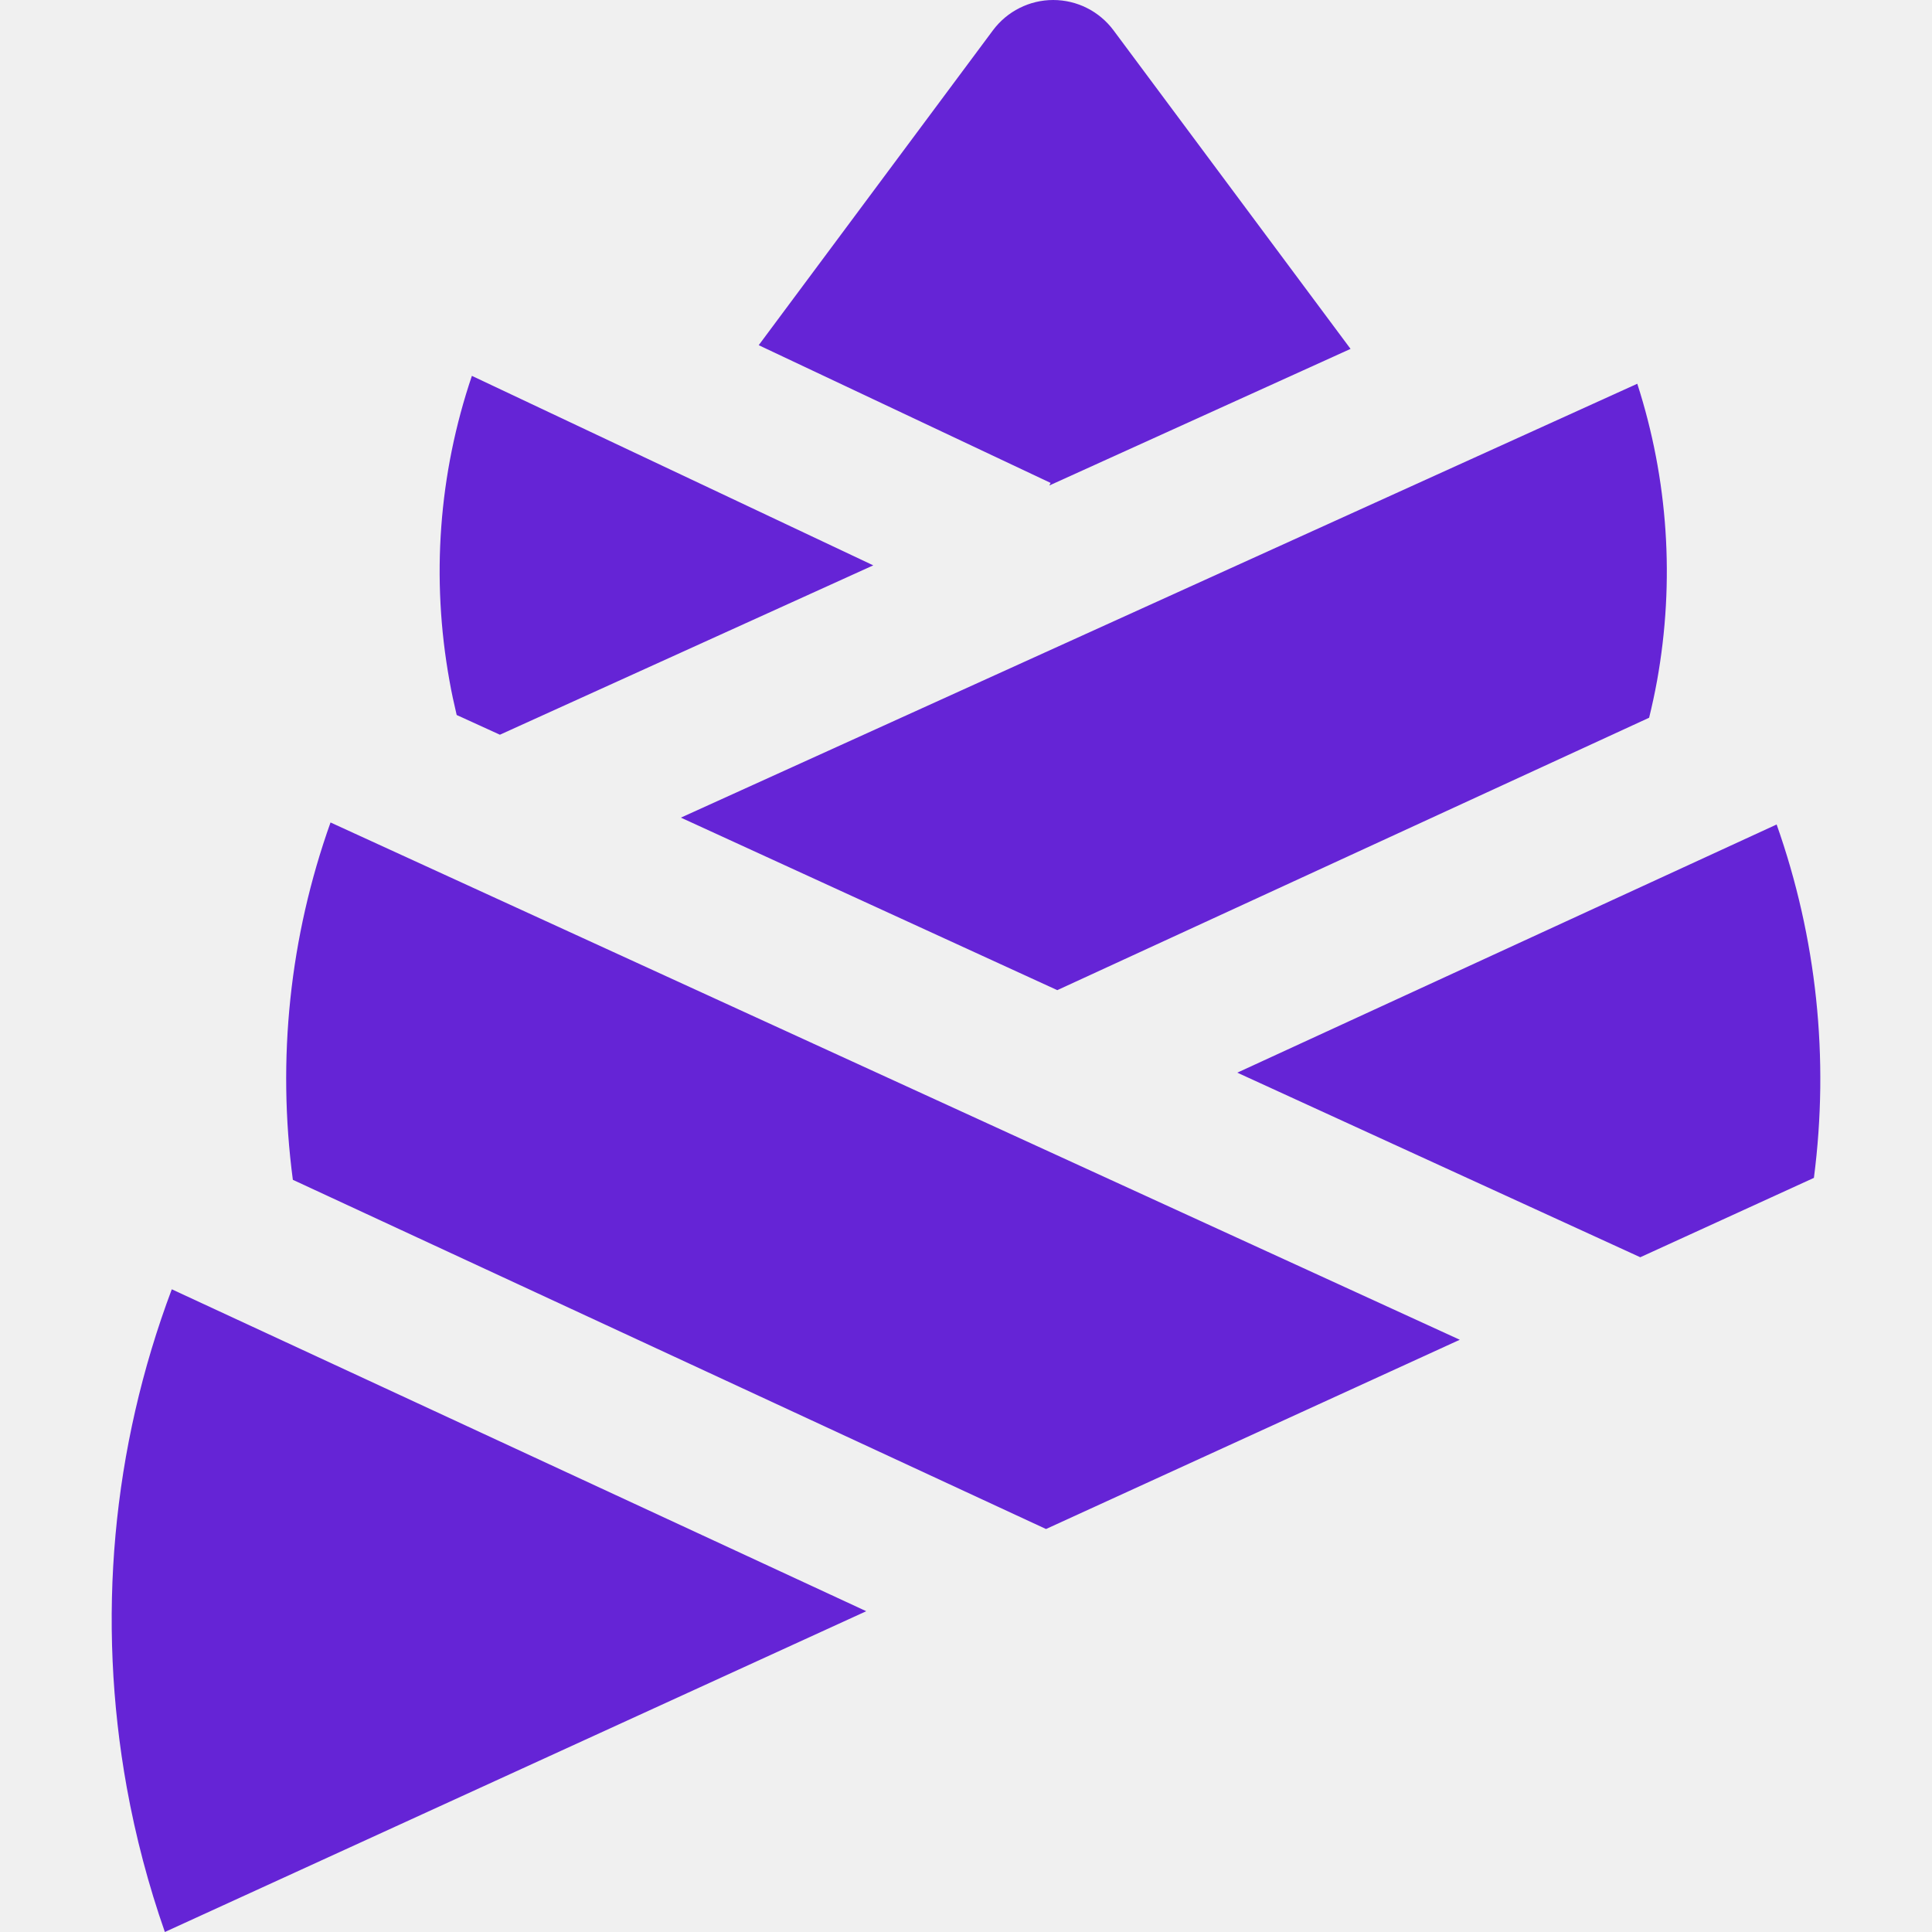
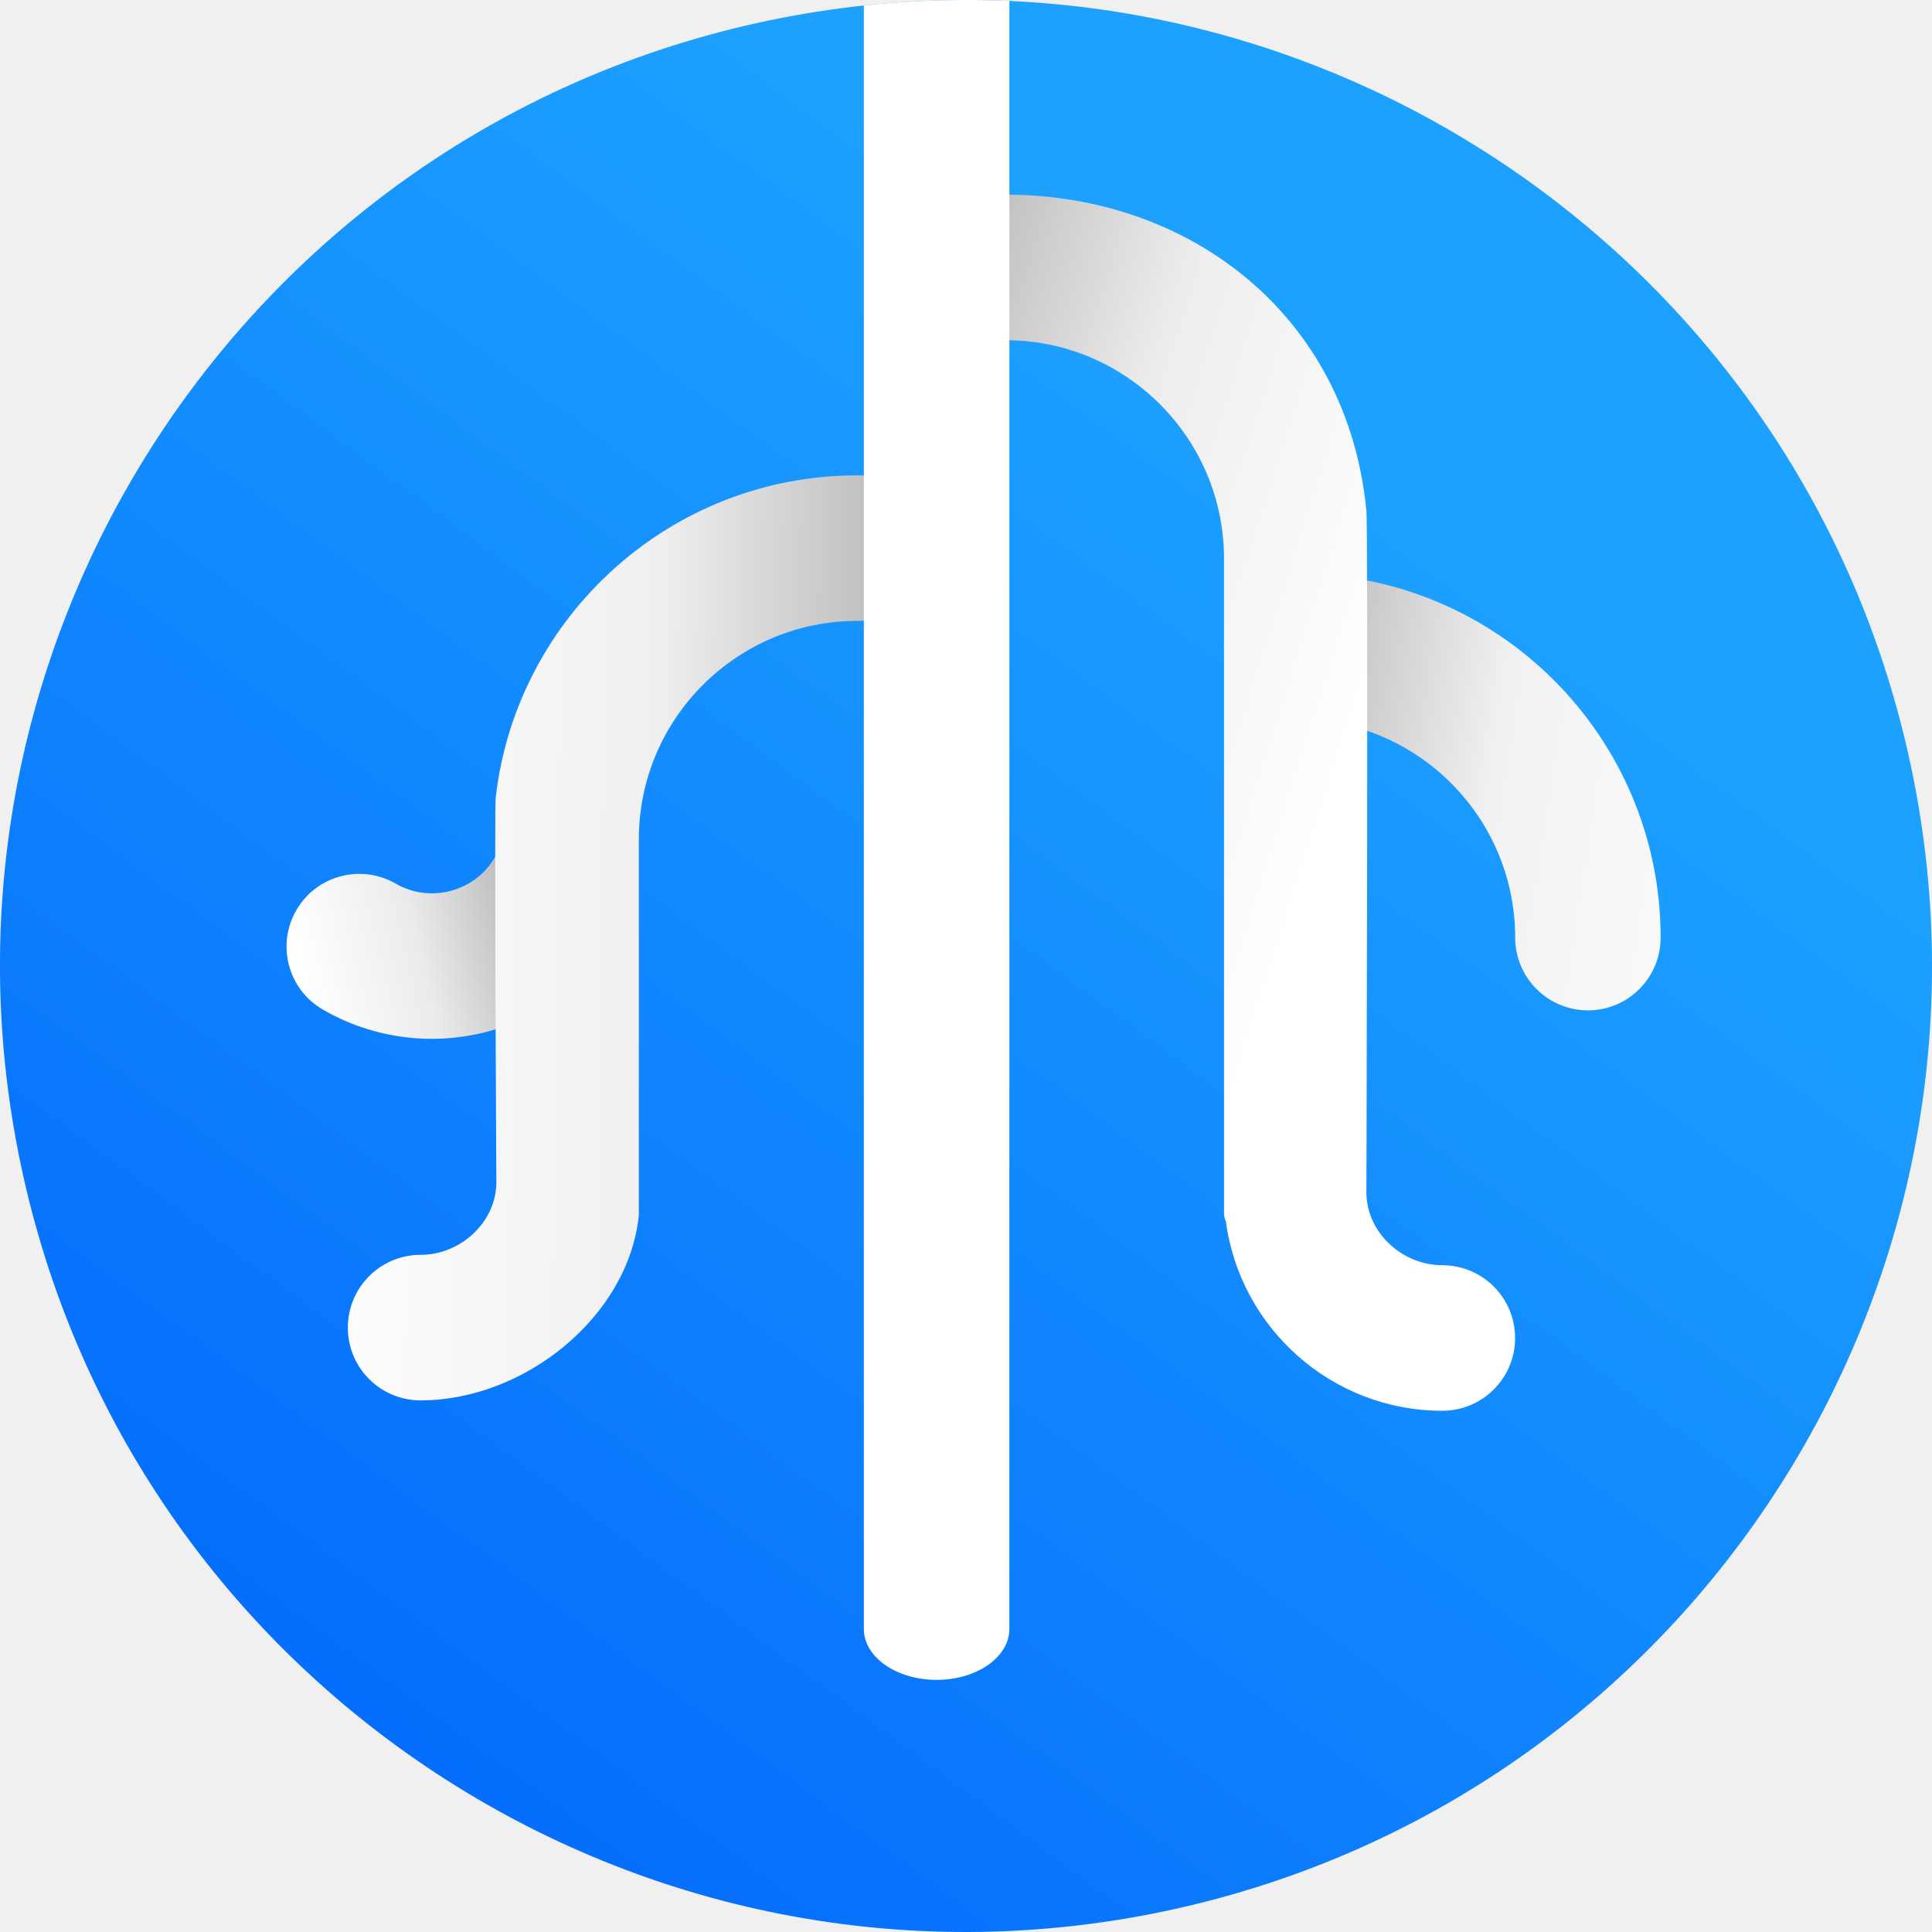
<svg xmlns="http://www.w3.org/2000/svg" width="100%" height="100%" viewBox="0 0 24 24" version="1.1" xml:space="preserve" style="fill-rule:evenodd;clip-rule:evenodd;stroke-linejoin:round;stroke-miterlimit:2;">
-   <path d="M2.134,16.016c-0.742,1.974 -0.936,4.098 -0.559,6.19c0.111,0.614 0.27,1.214 0.473,1.794l8.713,-3.985l-8.627,-3.999Z" style="fill:#6524d6;" />
-   <path d="M20.376,15.618l2.157,-0.986c0.193,-1.487 0.034,-2.982 -0.463,-4.39l-6.7,3.083l5.006,2.293Z" style="fill:#6524d6;" />
-   <path d="M5.673,8.882l0.537,0.245l4.638,-2.104l-4.986,-2.354c-0.412,1.217 -0.509,2.512 -0.278,3.79c0.025,0.143 0.056,0.283 0.089,0.423Z" style="fill:#6524d6;" />
-   <path d="M13.035,6.031l3.742,-1.697l-2.945,-3.958c-0.176,-0.236 -0.453,-0.376 -0.749,-0.376c-0.294,0 -0.572,0.14 -0.748,0.376l-2.91,3.912l3.626,1.711l-0.016,0.032Z" style="fill:#6524d6;" />
-   <path d="M13.134,12.3l7.352,-3.384c0.037,-0.151 0.07,-0.303 0.098,-0.457c0.224,-1.243 0.138,-2.503 -0.245,-3.692l-11.881,5.39l4.676,2.143Z" style="fill:#6524d6;" />
-   <path d="M12.994,18.994l5.14,-2.351l-14.028,-6.426c-0.507,1.423 -0.667,2.936 -0.468,4.439l9.356,4.338Z" style="fill:#6524d6;" />
+   <g>
+     <path d="M23.712,9.395c-1.438,-6.464 -7.853,-10.544 -14.317,-9.107c-6.464,1.438 -10.545,7.853 -9.107,14.317c1.438,6.464 7.853,10.544 14.317,9.107c6.464,-1.438 10.545,-7.853 9.107,-14.317Z" style="fill:url(#_Linear1);" />
+     <g>
+       <clipPath id="_clip2">
+         <path d="M23.712,9.395c-1.438,-6.464 -7.853,-10.544 -14.317,-9.107c-6.464,1.438 -10.545,7.853 -9.107,14.317c1.438,6.464 7.853,10.544 14.317,9.107c6.464,-1.438 10.545,-7.853 9.107,-14.317Z" />
+       </clipPath>
+       <g clip-path="url(#_clip2)">
+         <path d="M19.726,12.551c-0.499,-0 -0.904,-0.405 -0.904,-0.904c-0,-1.496 -1.217,-2.713 -2.713,-2.713c-0.498,0 -0.904,-0.404 -0.904,-0.904c0,-0.498 0.406,-0.904 0.904,-0.904c2.494,0 4.52,2.027 4.52,4.521c0,0.499 -0.404,0.904 -0.903,0.904Z" style="fill:url(#_Linear3);fill-rule:nonzero;" />
+         <g>
+           <g id="right">
+             <path d="M15.205,6.938c-0,-1.494 -1.217,-2.712 -2.713,-2.712c-0.499,0 -0.904,-0.404 -0.904,-0.904c0,-0.499 0.405,-0.904 0.904,-0.904c2.291,-0 4.245,1.5 4.481,3.92c0.025,0.04 0.001,8.475 0.001,8.475c-0,0.498 0.445,0.904 0.942,0.904c0.5,-0 0.905,0.405 0.905,0.904c-0,0.5 -0.405,0.904 -0.905,0.904c-1.373,0 -2.513,-1.028 -2.688,-2.355c-0.016,-0.032 -0.023,-0.065 -0.023,-0.098l-0,-8.134Z" style="fill:url(#_Linear4);fill-rule:nonzero;" />
+           </g>
+           <g id="left">
+             <path d="M4.012,12.542c-0.433,-0.249 -0.581,-0.802 -0.331,-1.235c0.249,-0.432 0.802,-0.58 1.235,-0.33c0.43,0.248 0.986,0.1 1.235,-0.332c0.249,-0.432 0.802,-0.58 1.234,-0.331c0.432,0.25 0.581,0.804 0.331,1.235c-0.748,1.296 -2.41,1.74 -3.704,0.993Z" style="fill:url(#_Linear5);fill-rule:nonzero;" />
+             <path d="M6.159,9.897c0.263,-2.245 2.175,-3.992 4.49,-3.992c0.498,0 0.904,0.405 0.904,0.904c-0,0.5 -0.406,0.904 -0.904,0.904c-1.496,0 -2.713,1.217 -2.713,2.712l0,4.67c-0.129,1.264 -1.425,2.301 -2.711,2.301c-0.5,0 -0.904,-0.404 -0.904,-0.904c-0,-0.499 0.404,-0.904 0.904,-0.904c0.497,-0 0.941,-0.406 0.941,-0.904c0,0 -0.027,-4.746 -0.007,-4.787Z" style="fill:url(#_Linear6);fill-rule:nonzero;" />
+           </g>
+           <path d="M11.635,20.868c-0.499,0 -0.904,-0.283 -0.904,-0.633l0,-31.694c0,-0.349 0.405,-0.633 0.904,-0.633c0.499,-0 0.904,0.284 0.904,0.633l0,31.694c0,0.35 -0.405,0.633 -0.904,0.633Z" style="fill:#fff;fill-rule:nonzero;" />
+         </g>
+       </g>
+     </g>
+   </g>
+   <defs>
+     <linearGradient id="_Linear1" x1="0" y1="0" x2="1" y2="0" gradientUnits="userSpaceOnUse" gradientTransform="matrix(-12.8535,17.5672,-17.5672,-12.8535,15.2738,4.86794)">
+       <stop offset="0" style="stop-color:#1da1ff;stop-opacity:1" />
+       <stop offset="1" style="stop-color:#0268fc;stop-opacity:1" />
+     </linearGradient>
+     <linearGradient id="_Linear3" x1="0" y1="0" x2="1" y2="0" gradientUnits="userSpaceOnUse" gradientTransform="matrix(-6.69761,-1.01383,1.01383,-6.69761,22.6391,8.9324)">
+       <stop offset="0" style="stop-color:#fff;stop-opacity:1" />
+       <stop offset="0.58" style="stop-color:#f1f1f1;stop-opacity:1" />
+       <stop offset="0.8" style="stop-color:#d2d2d2;stop-opacity:1" />
+       <stop offset="1" style="stop-color:#b3b3b3;stop-opacity:1" />
+     </linearGradient>
+     <linearGradient id="_Linear4" x1="0" y1="0" x2="1" y2="0" gradientUnits="userSpaceOnUse" gradientTransform="matrix(-6.67216,-2.14304,2.14304,-6.67216,18.2606,4.56108)">
+       <stop offset="0" style="stop-color:#fff;stop-opacity:1" />
+       <stop offset="0.52" style="stop-color:#ededed;stop-opacity:1" />
+       <stop offset="1" style="stop-color:#b2b2b2;stop-opacity:1" />
+     </linearGradient>
+     <linearGradient id="_Linear5" x1="0" y1="0" x2="1" y2="0" gradientUnits="userSpaceOnUse" gradientTransform="matrix(2.93545,-0.718369,0.718369,2.93545,3.86095,12.4334)">
+       <stop offset="0" style="stop-color:#fff;stop-opacity:1" />
+       <stop offset="0.48" style="stop-color:#ebebeb;stop-opacity:1" />
+       <stop offset="1" style="stop-color:#b2b2b2;stop-opacity:1" />
+     </linearGradient>
+     <linearGradient id="_Linear6" x1="0" y1="0" x2="1" y2="0" gradientUnits="userSpaceOnUse" gradientTransform="matrix(7.68046,0.0807591,-0.0807591,7.68046,3.90796,6.43988)">
+       <stop offset="0" style="stop-color:#fff;stop-opacity:1" />
+       <stop offset="0.56" style="stop-color:#efefef;stop-opacity:1" />
+       <stop offset="1" style="stop-color:#b2b2b2;stop-opacity:1" />
+     </linearGradient>
+   </defs>
</svg>
